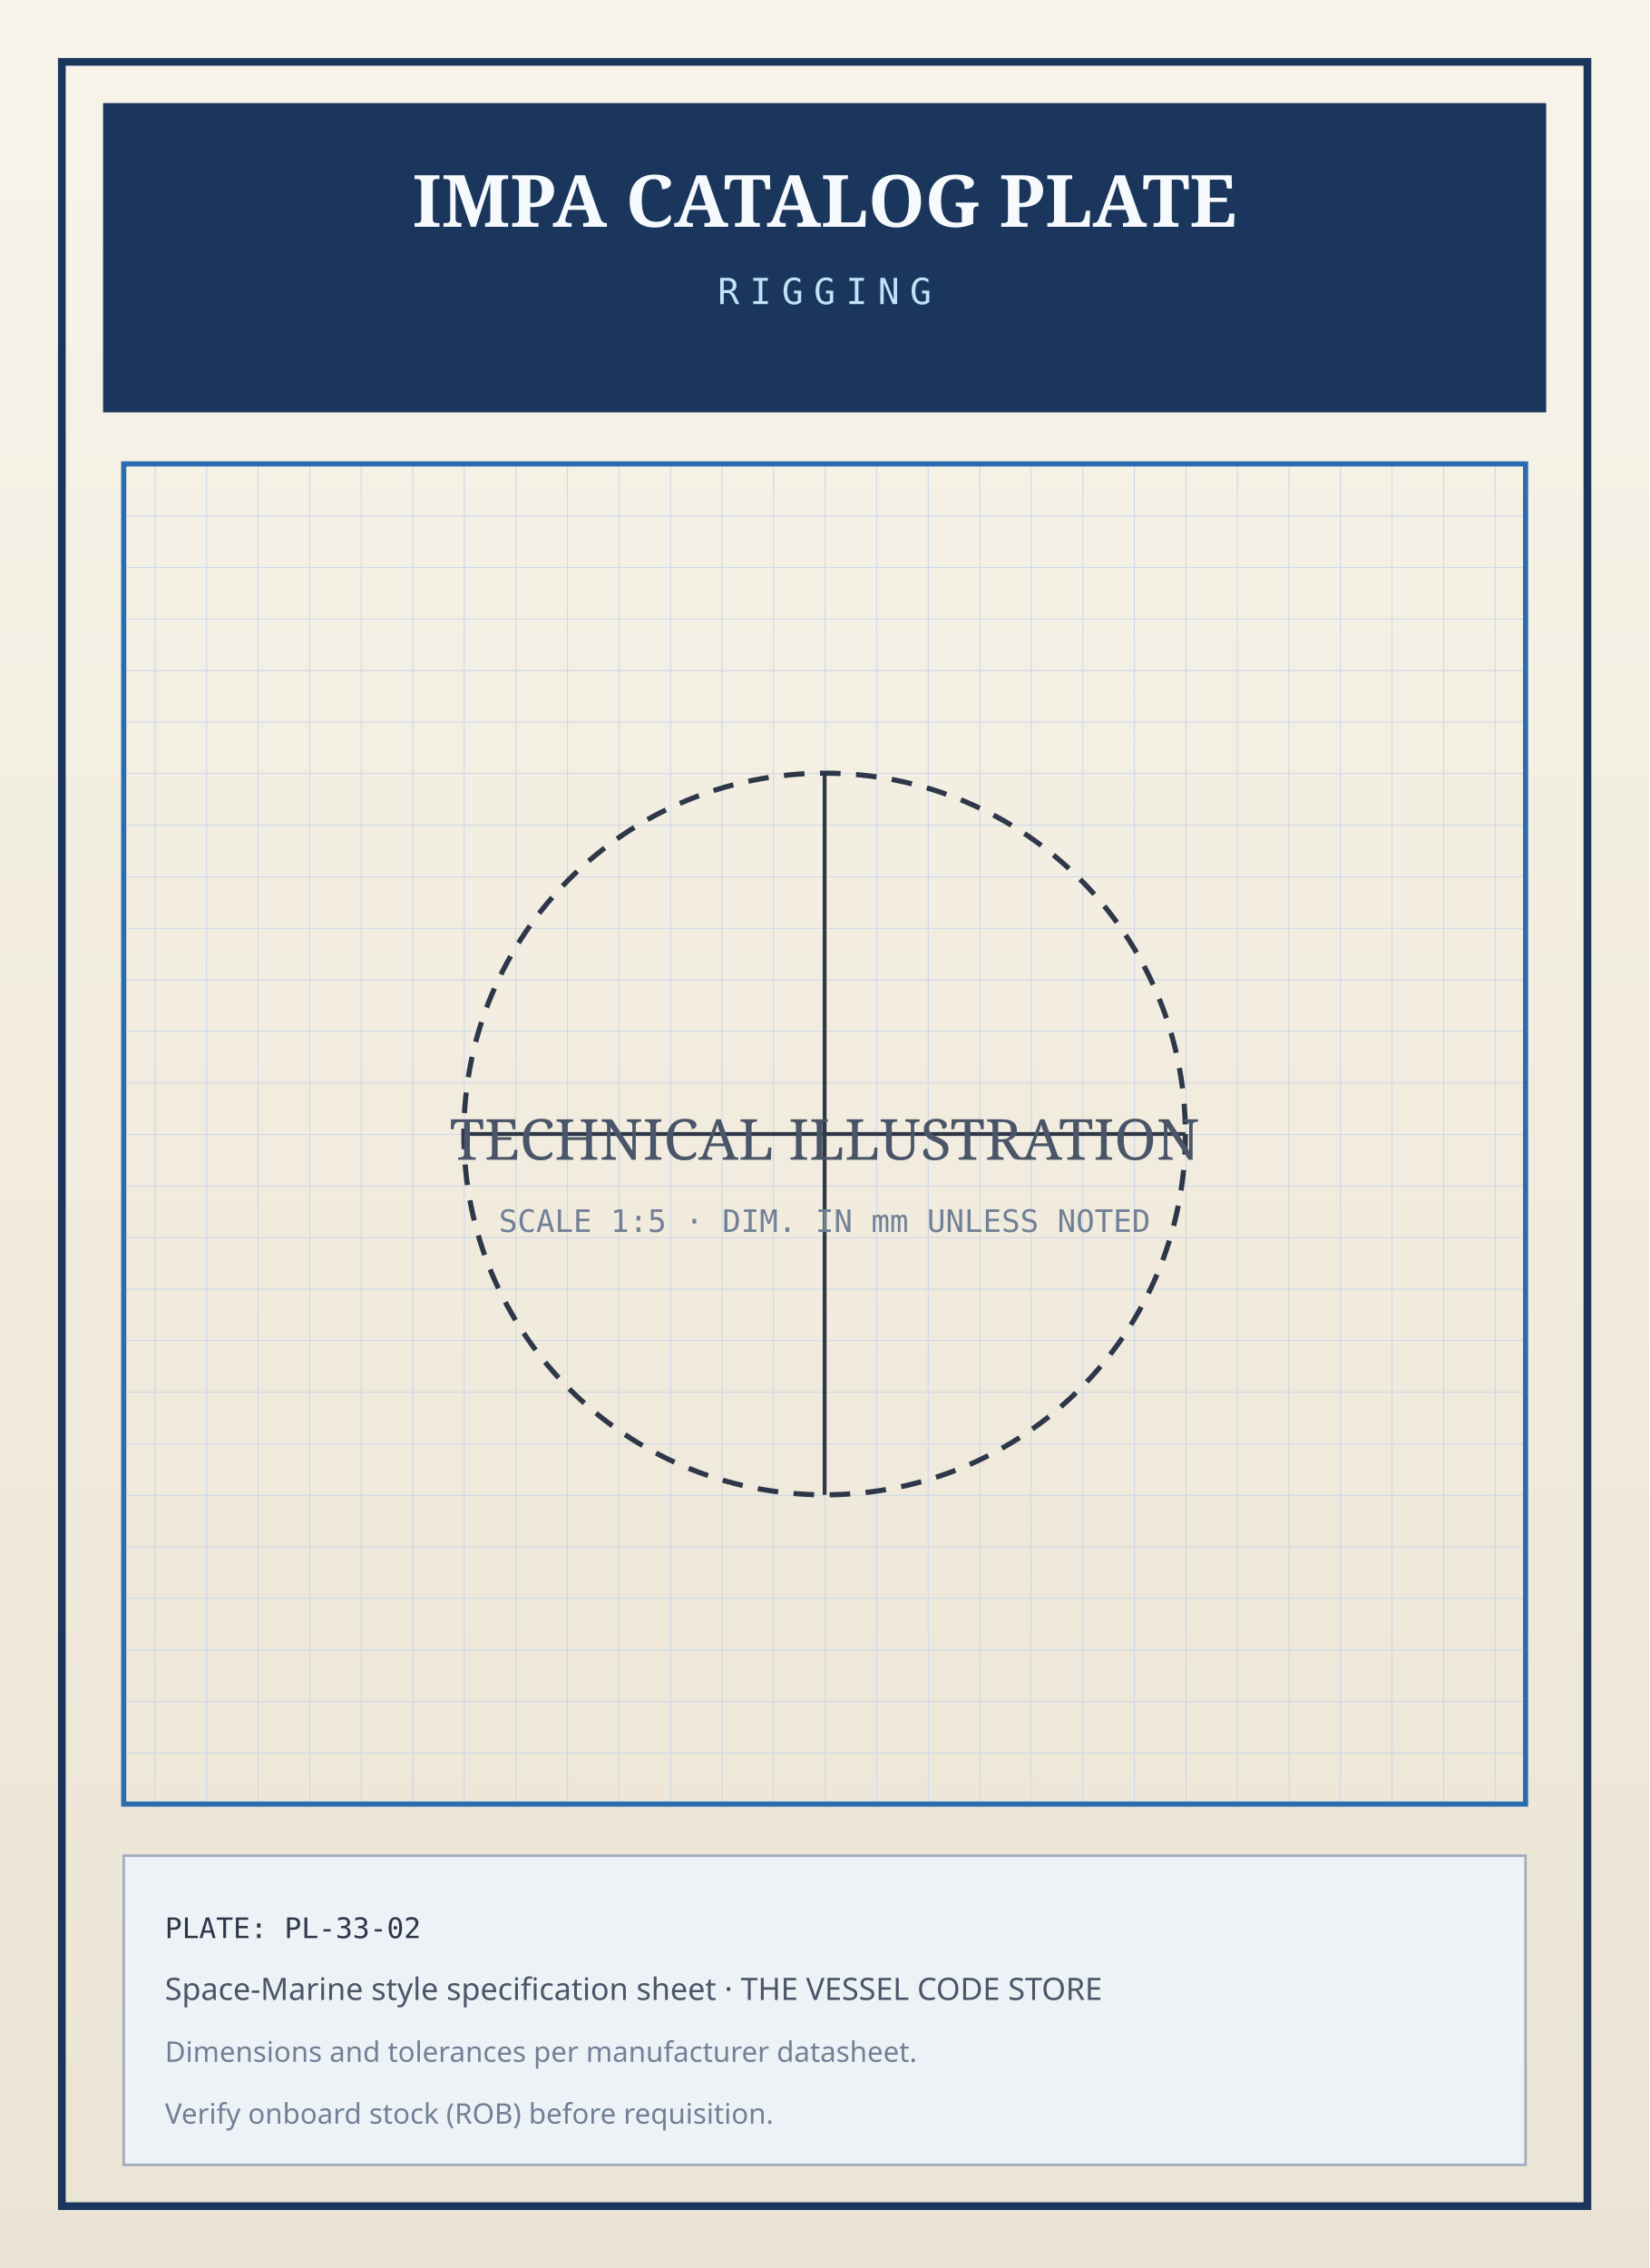
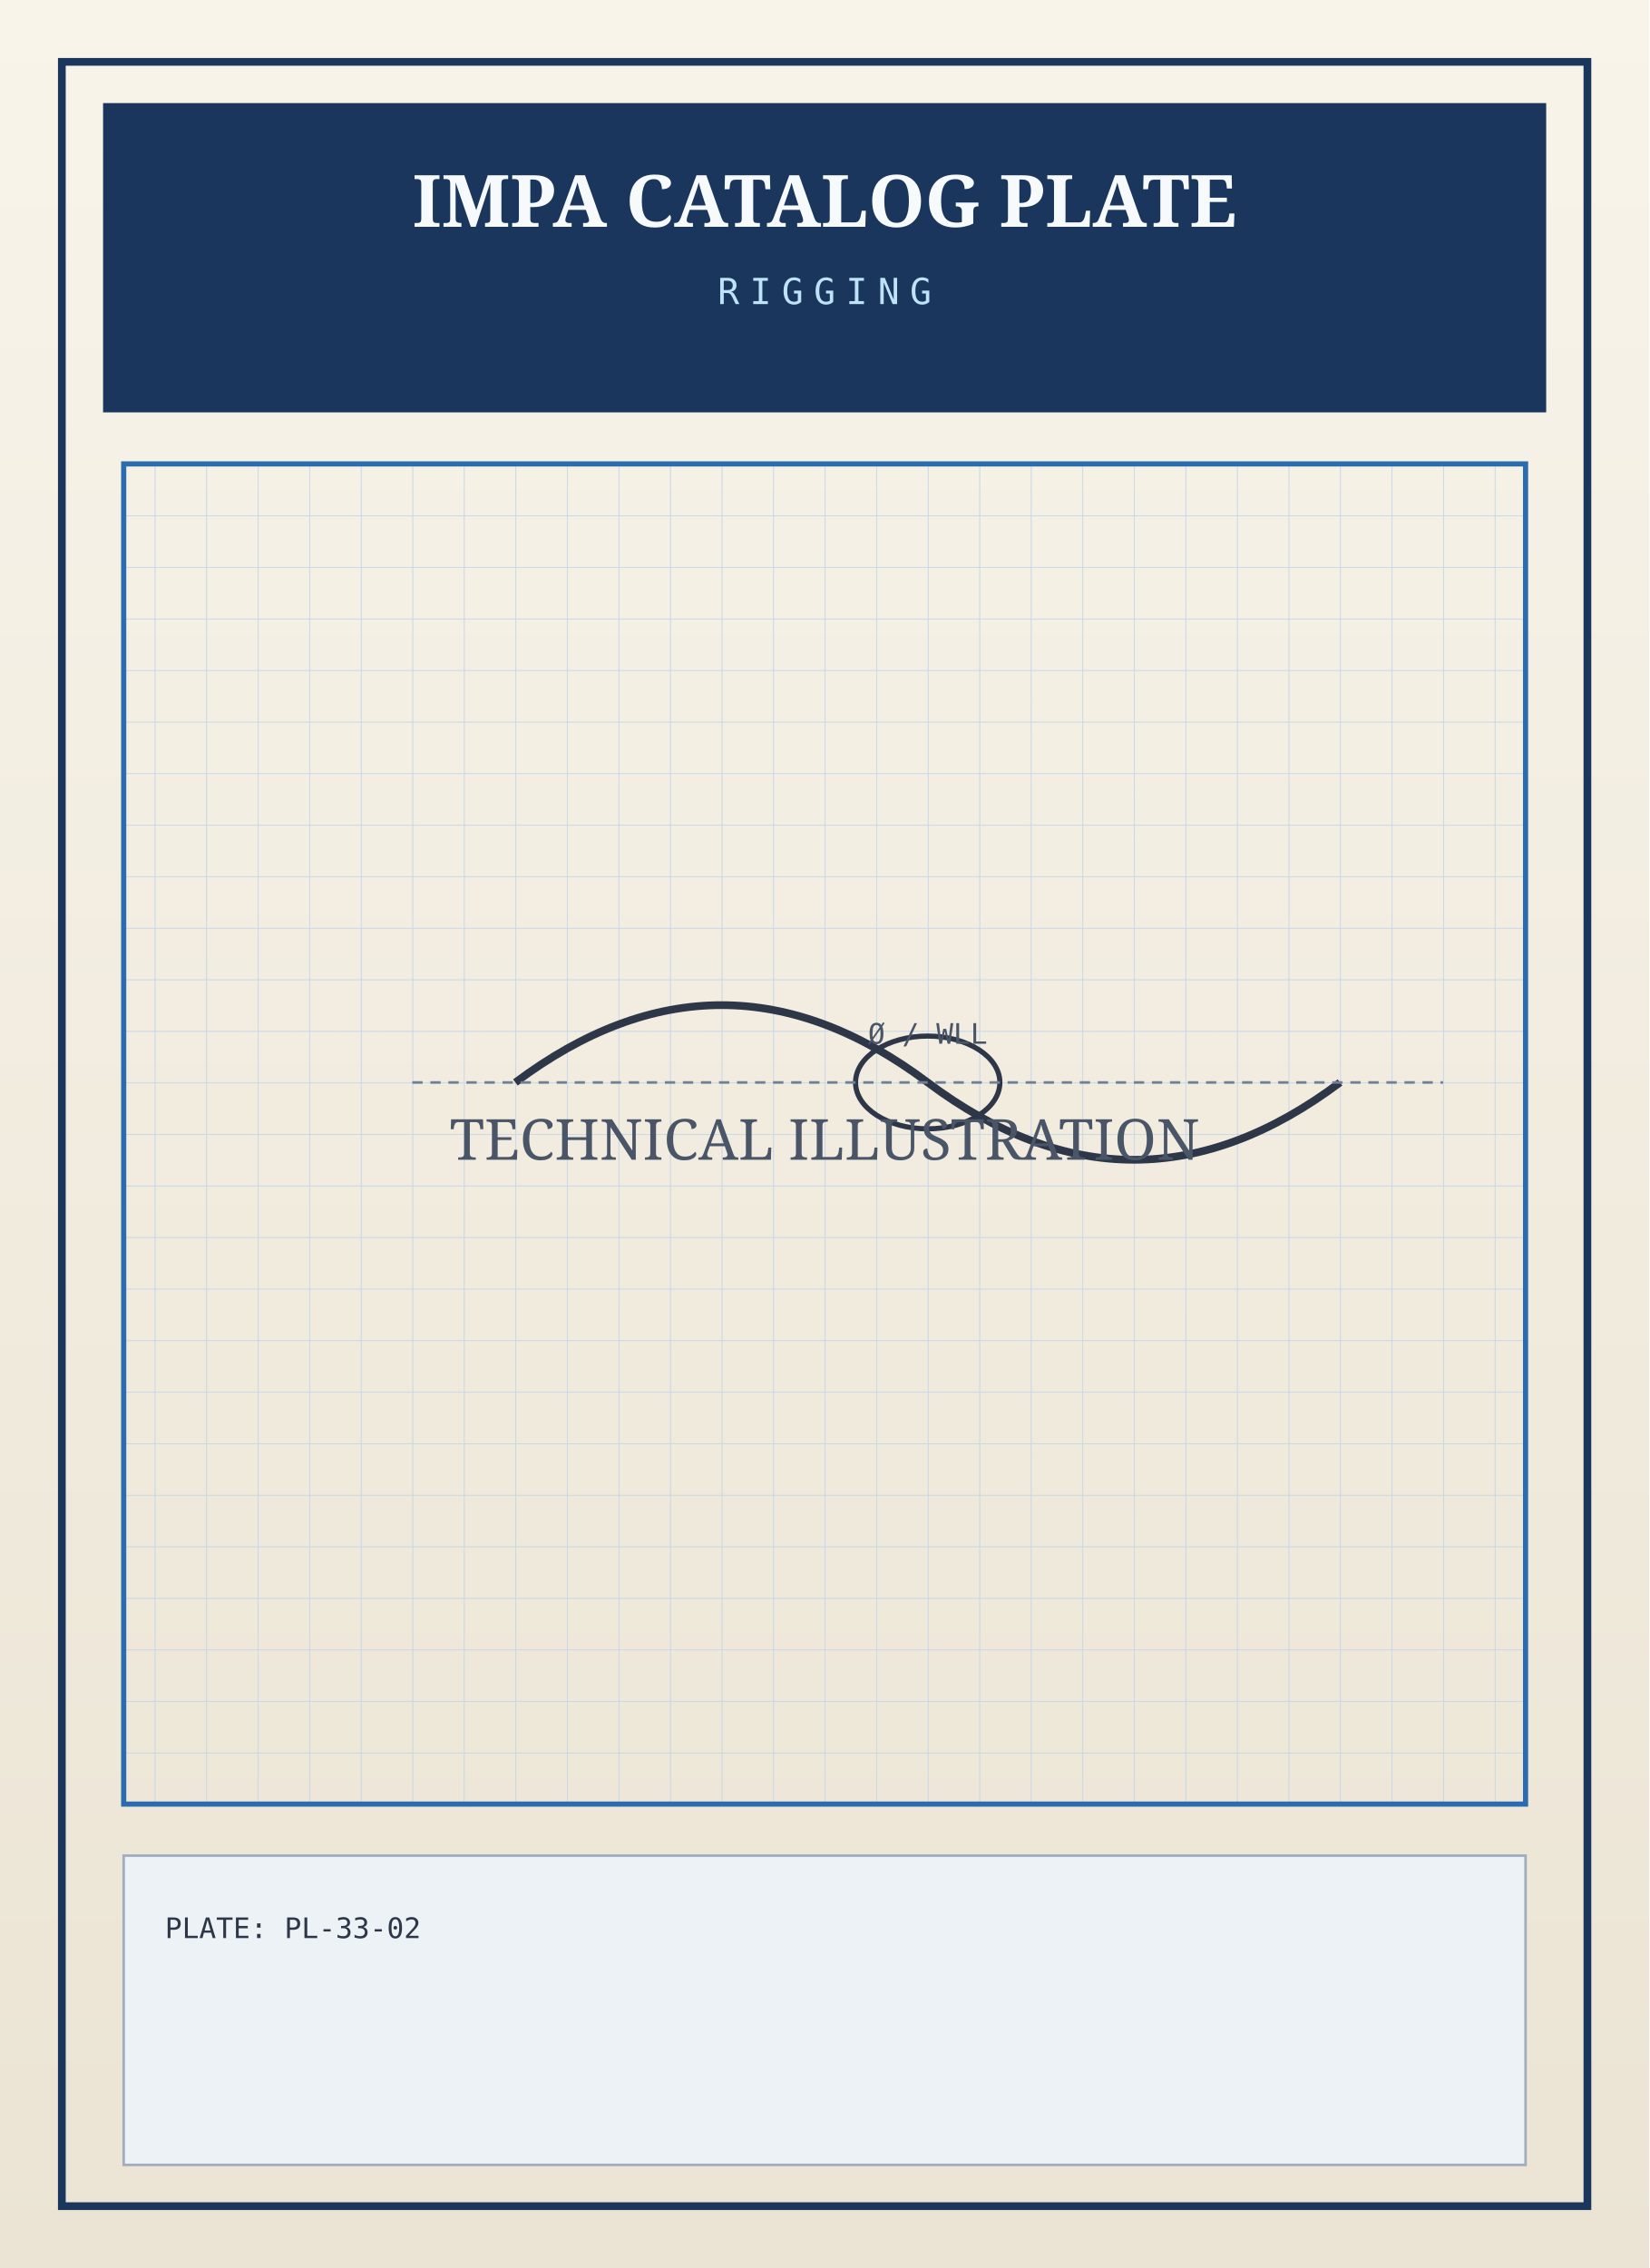
<svg xmlns="http://www.w3.org/2000/svg" viewBox="0 0 640 880" role="img" aria-label="RIGGING catalog plate">
  <defs>
    <pattern id="grid" width="20" height="20" patternUnits="userSpaceOnUse">
      <path d="M 20 0 L 0 0 0 20" fill="none" stroke="#c5d4e8" stroke-width="0.6" />
    </pattern>
    <linearGradient id="paper" x1="0" y1="0" x2="0" y2="1">
      <stop offset="0%" stop-color="#f8f4ea" />
      <stop offset="100%" stop-color="#ebe4d4" />
    </linearGradient>
  </defs>
  <rect width="640" height="880" fill="url(#paper)" />
  <rect x="24" y="24" width="592" height="832" fill="none" stroke="#1a365d" stroke-width="3" />
  <rect x="40" y="40" width="560" height="120" fill="#1a365d" />
  <text x="320" y="88" text-anchor="middle" fill="#f7fafc" font-family="Georgia, serif" font-size="28" font-weight="700">IMPA CATALOG PLATE</text>
  <text x="320" y="118" text-anchor="middle" fill="#bee3f8" font-family="ui-monospace, monospace" font-size="14" letter-spacing="4">RIGGING</text>
  <rect x="48" y="180" width="544" height="520" fill="url(#grid)" stroke="#2b6cb0" stroke-width="2" />
-   <circle cx="320" cy="440" r="140" fill="none" stroke="#2d3748" stroke-width="2" stroke-dasharray="8 6" />
-   <line x1="180" y1="440" x2="460" y2="440" stroke="#2d3748" stroke-width="1.5" />
-   <line x1="320" y1="300" x2="320" y2="580" stroke="#2d3748" stroke-width="1.5" />
+   <path d="M200 420 Q280 360 360 420 Q440 480 520 420" fill="none" stroke="#2d3748" stroke-width="3" />
+   <ellipse cx="360" cy="420" rx="28" ry="18" fill="none" stroke="#2d3748" stroke-width="2" />
+   <line x1="160" y1="420" x2="560" y2="420" stroke="#718096" stroke-width="1" stroke-dasharray="4 3" />
+   <text x="360" y="405" text-anchor="middle" font-family="ui-monospace,monospace" font-size="11" fill="#4a5568">Ø / WLL</text>
  <text x="320" y="450" text-anchor="middle" fill="#4a5568" font-family="Georgia, serif" font-size="22">TECHNICAL ILLUSTRATION</text>
-   <text x="320" y="478" text-anchor="middle" fill="#718096" font-family="ui-monospace, monospace" font-size="12">SCALE 1:5 · DIM. IN mm UNLESS NOTED</text>
  <rect x="48" y="720" width="544" height="120" fill="#edf2f7" stroke="#a0aec0" stroke-width="1" />
  <text x="64" y="752" fill="#2d3748" font-family="ui-monospace, monospace" font-size="11">PLATE: PL-33-02</text>
-   <text x="64" y="776" fill="#4a5568" font-family="ui-sans-serif, system-ui" font-size="12">Space-Marine style specification sheet · THE VESSEL CODE STORE</text>
-   <text x="64" y="800" fill="#718096" font-family="ui-sans-serif, system-ui" font-size="11">Dimensions and tolerances per manufacturer datasheet.</text>
-   <text x="64" y="824" fill="#718096" font-family="ui-sans-serif, system-ui" font-size="11">Verify onboard stock (ROB) before requisition.</text>
</svg>
